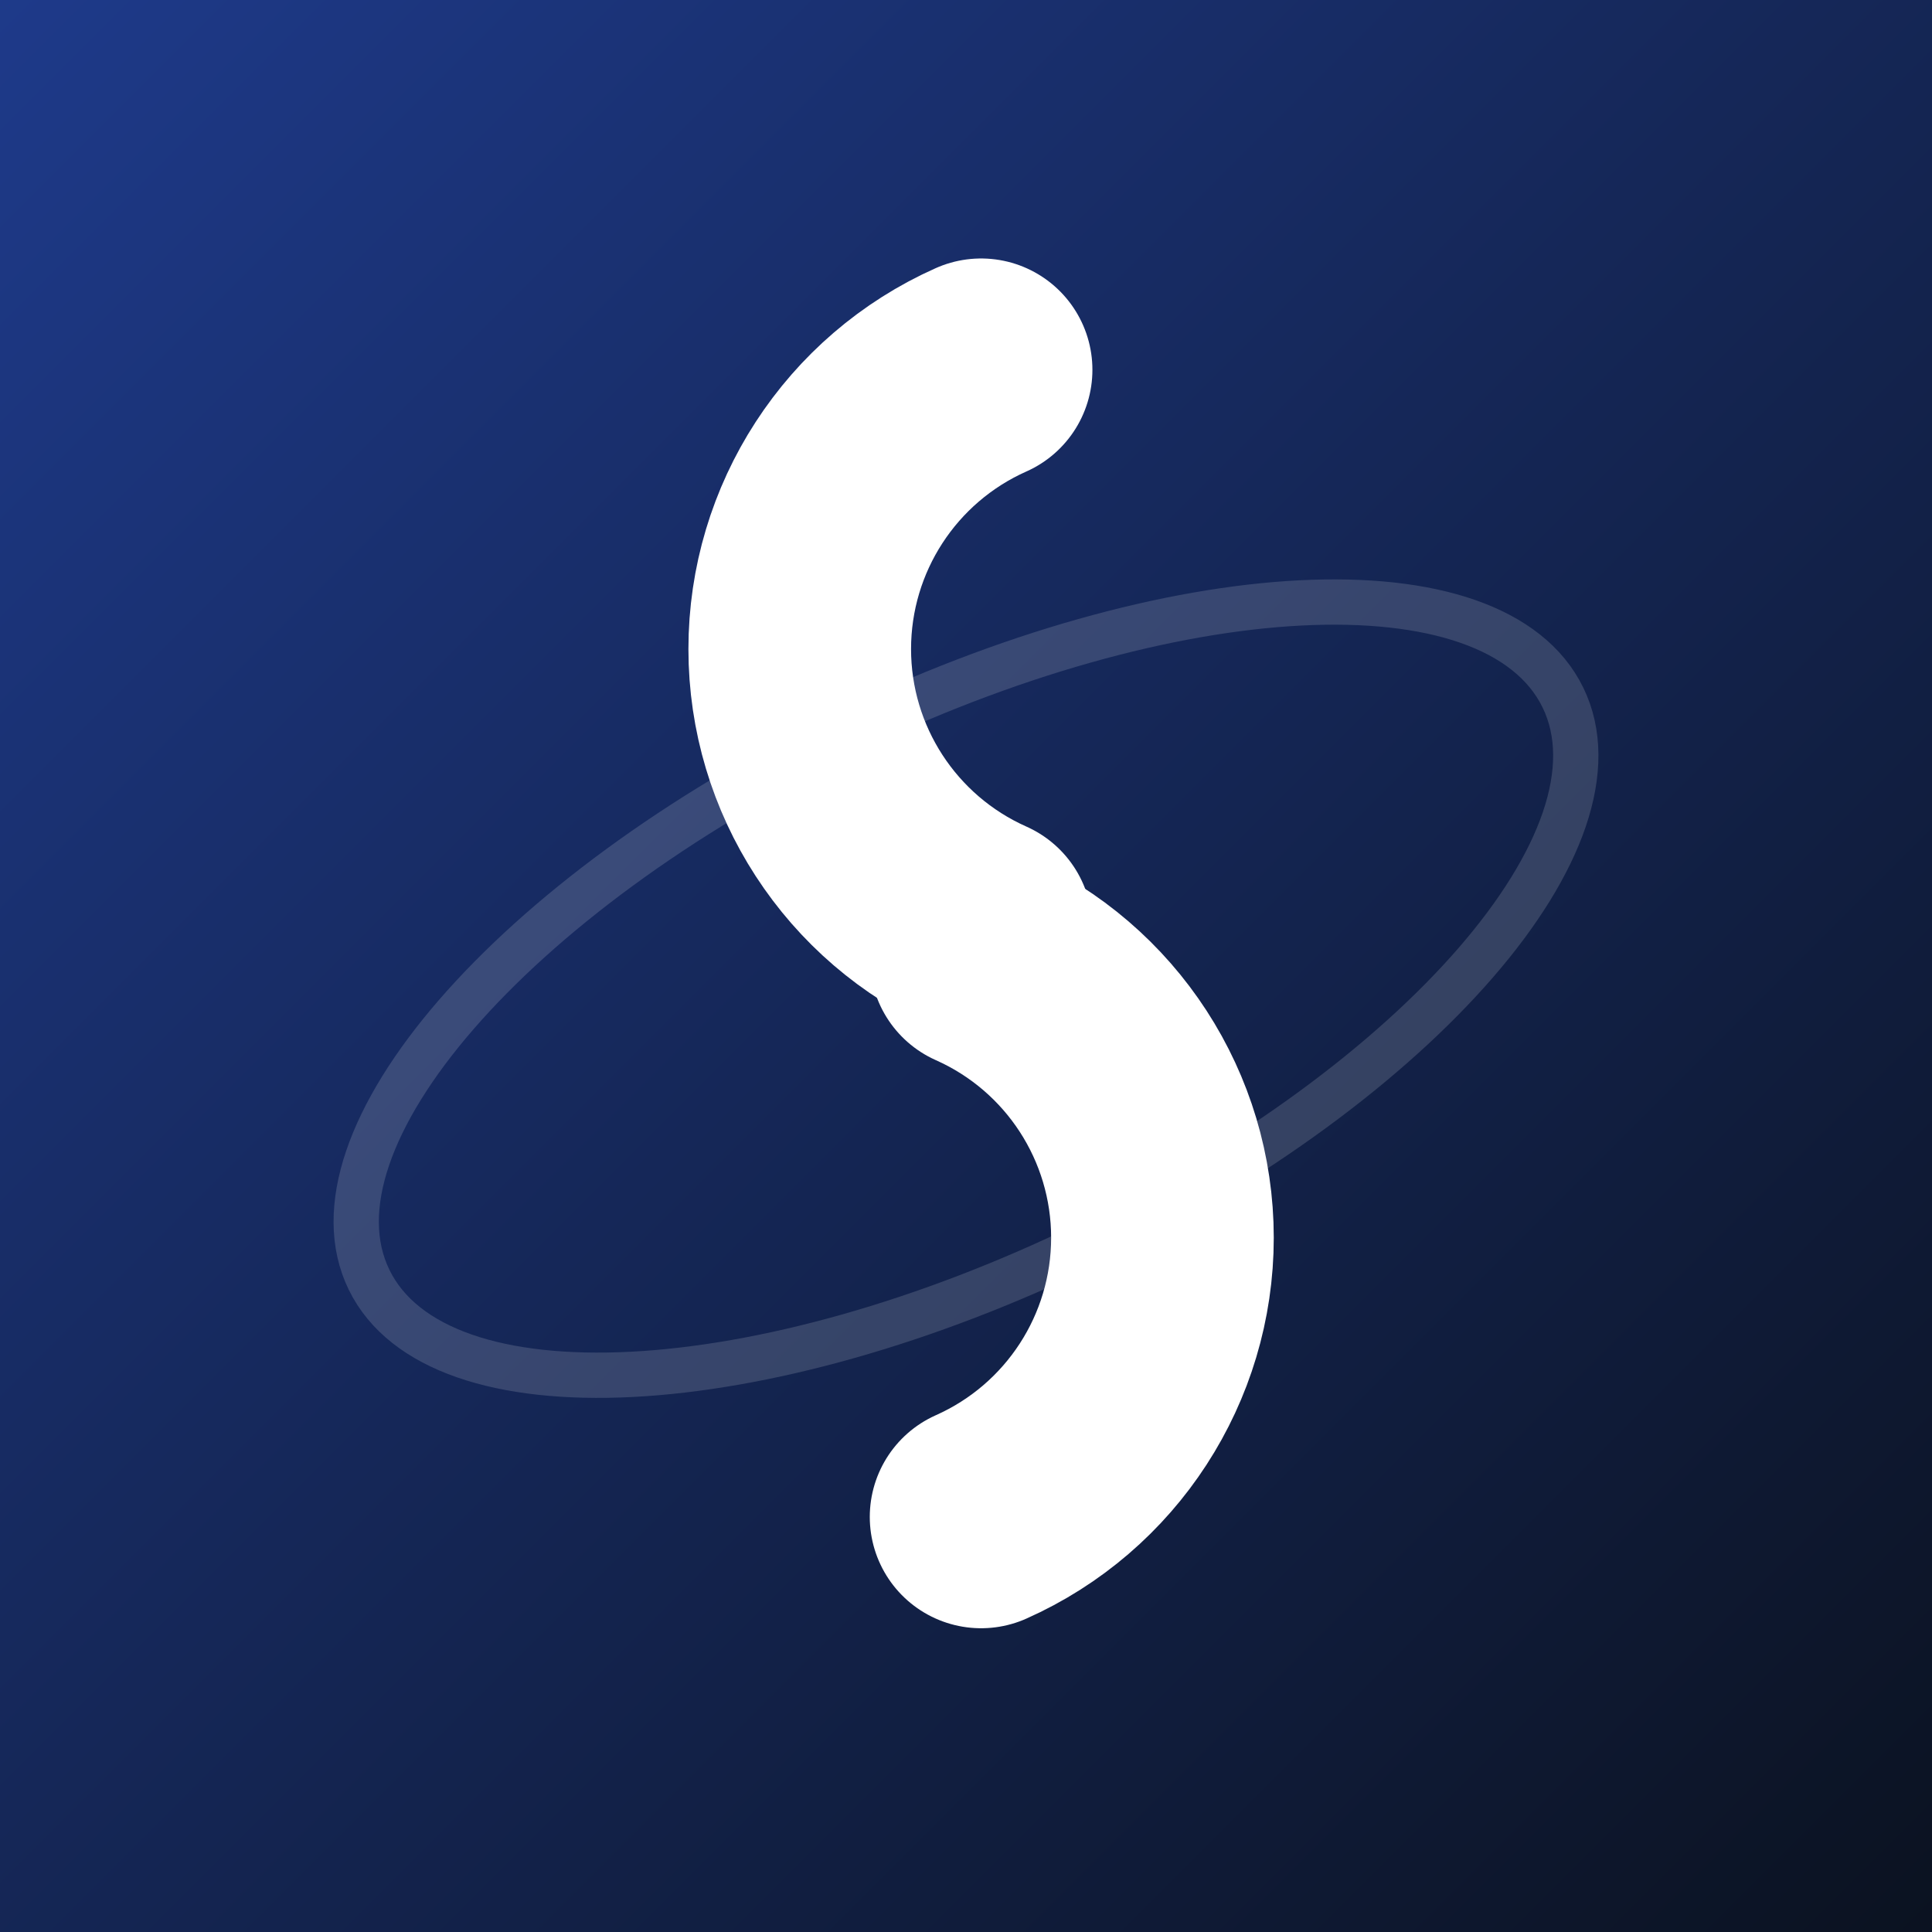
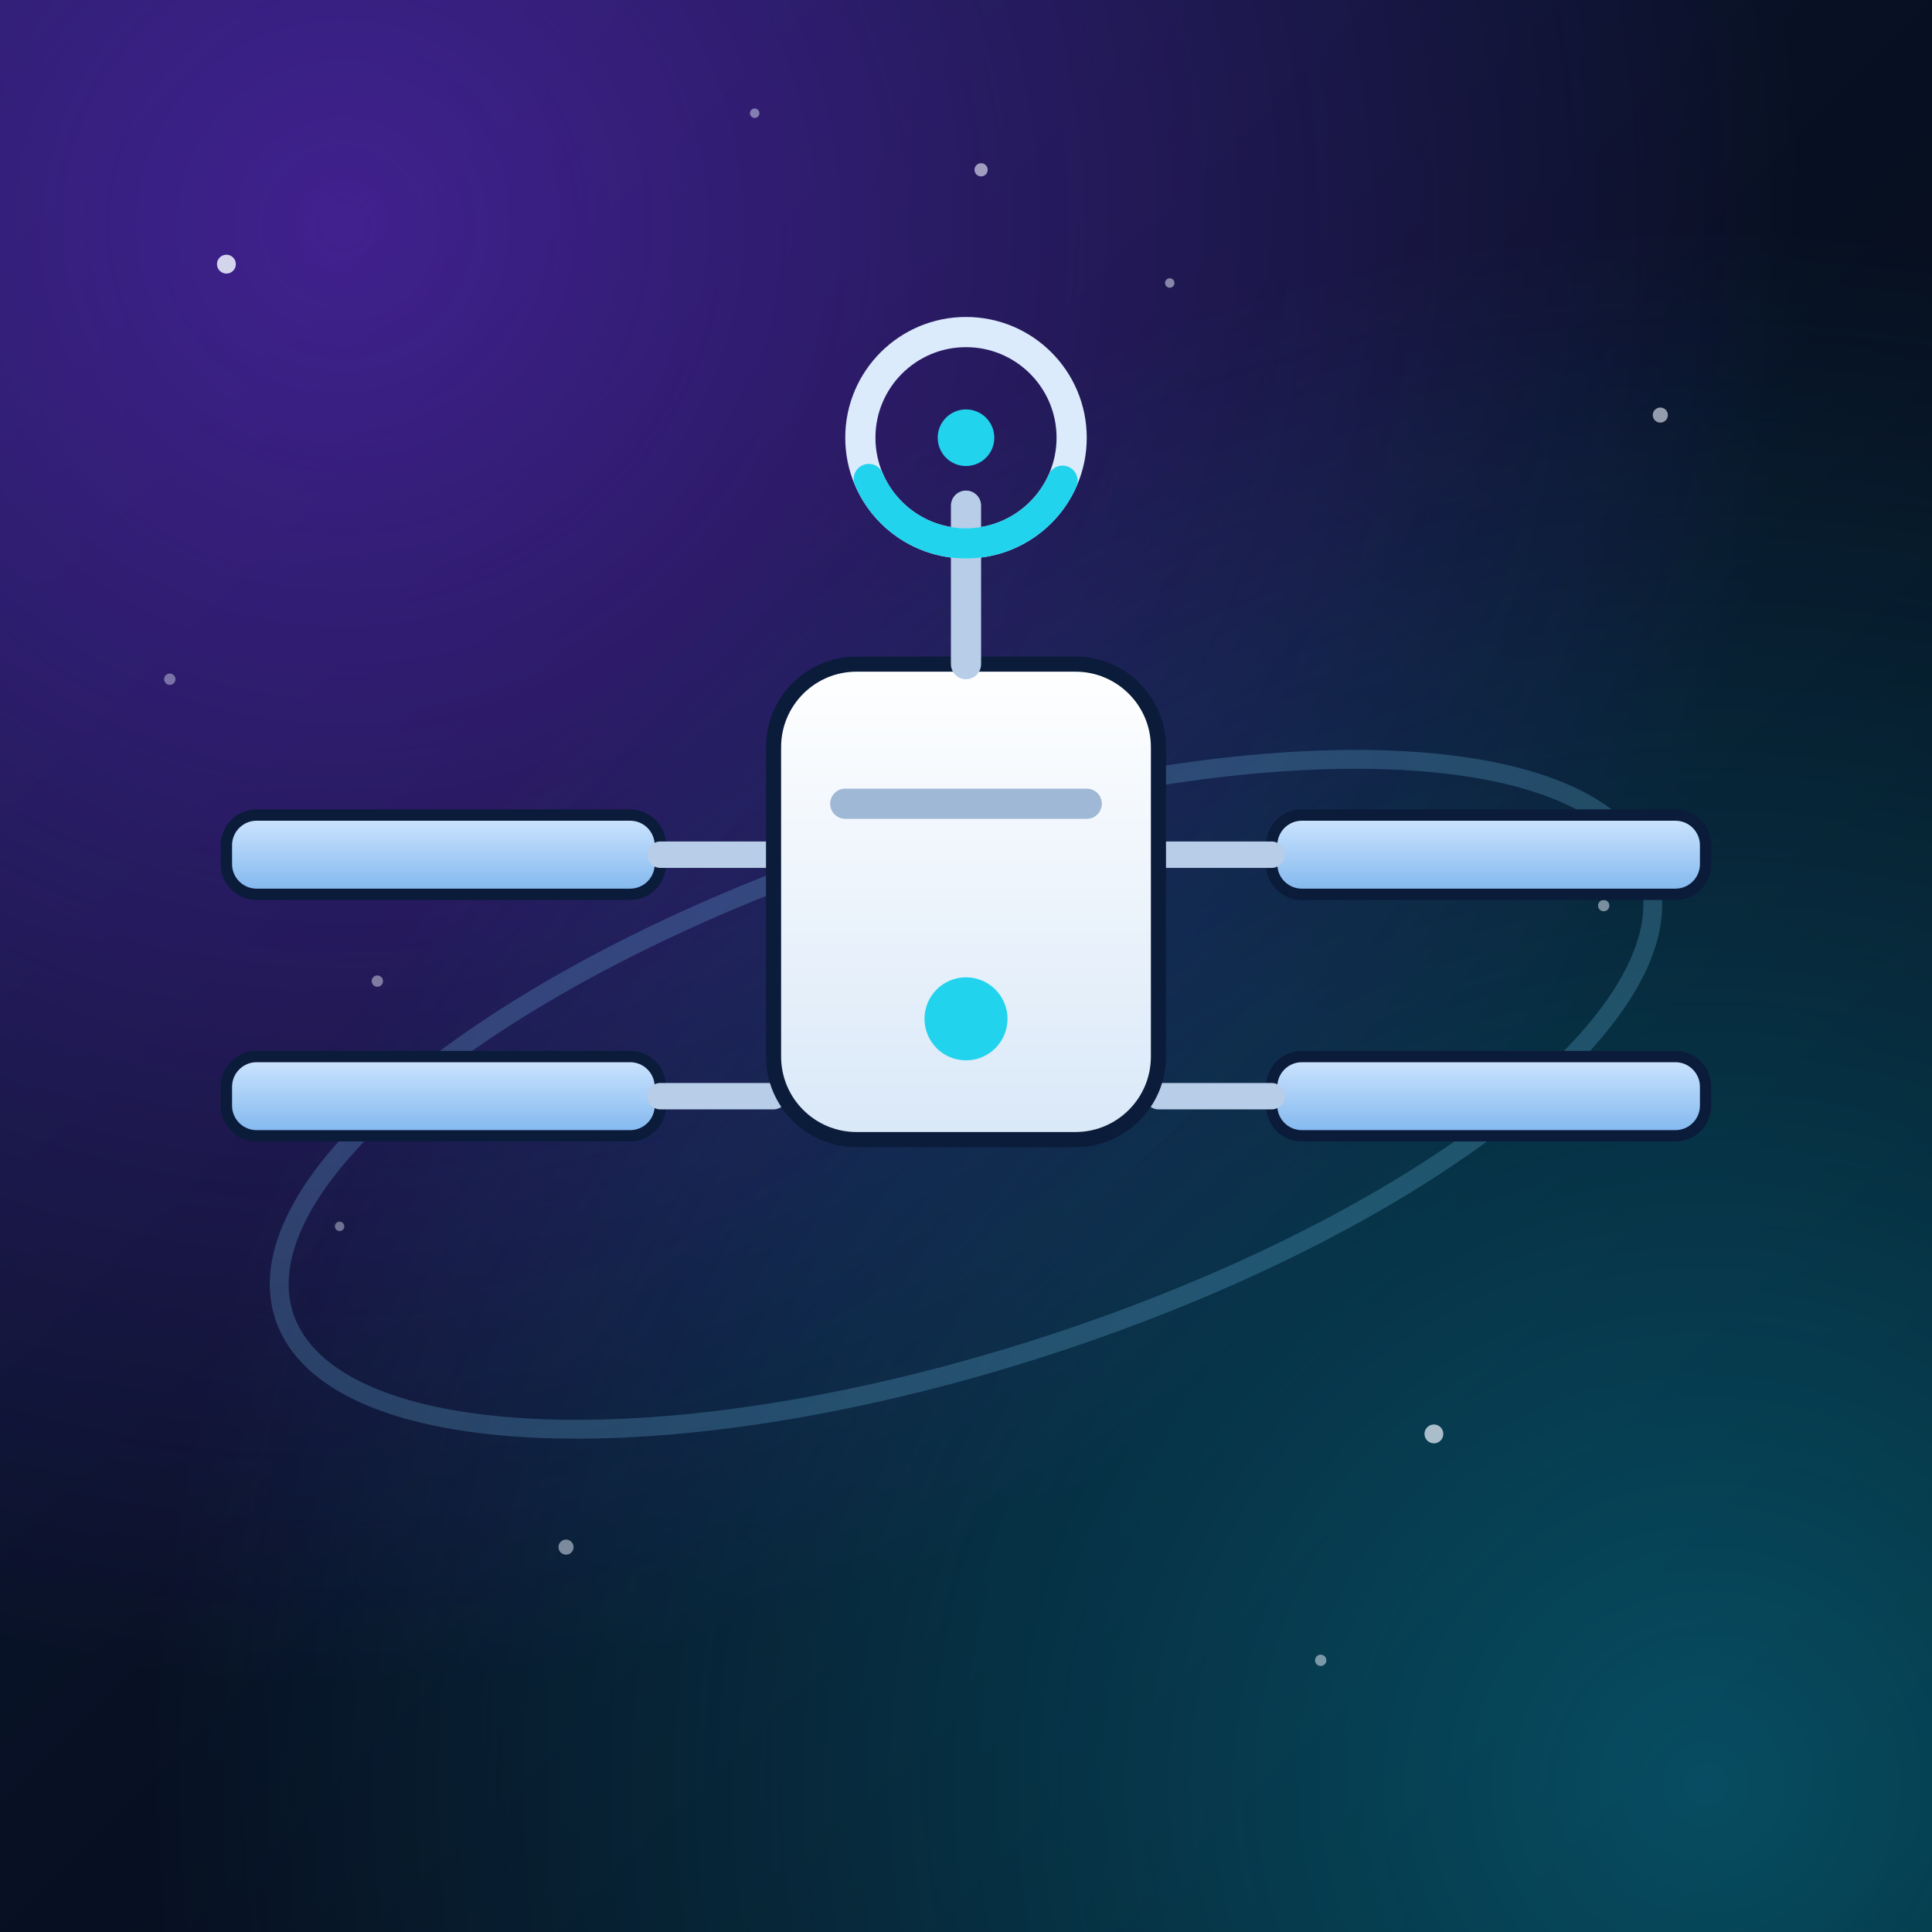
<svg xmlns="http://www.w3.org/2000/svg" viewBox="0 0 1024 1024">
  <defs>
    <linearGradient id="bg" x1="0" y1="0" x2="1" y2="1">
-       <stop offset="0" stop-color="#1e3a8a" />
-       <stop offset="1" stop-color="#0b1220" />
+       <stop offset="0" stop-color="#0b1b3a" />
+       <stop offset="1" stop-color="#04060c" />
+     </linearGradient>
+     <radialGradient id="nebula1" cx="0.18" cy="0.12" r="0.75">
+       <stop offset="0" stop-color="#6d28d9" stop-opacity="0.55" />
+       <stop offset="1" stop-color="#6d28d9" stop-opacity="0" />
+     </radialGradient>
+     <radialGradient id="nebula2" cx="0.88" cy="0.92" r="0.8">
+       <stop offset="0" stop-color="#0891b2" stop-opacity="0.5" />
+       <stop offset="1" stop-color="#0891b2" stop-opacity="0" />
+     </radialGradient>
+     <linearGradient id="panel" x1="0" y1="0" x2="0" y2="1">
+       <stop offset="0" stop-color="#cfe6ff" />
+       <stop offset="1" stop-color="#7fb6ee" />
+     </linearGradient>
+     <linearGradient id="body" x1="0" y1="0" x2="0" y2="1">
+       <stop offset="0" stop-color="#ffffff" />
+       <stop offset="1" stop-color="#d9e8f8" />
    </linearGradient>
  </defs>
  <rect width="1024" height="1024" fill="url(#bg)" />
-   <ellipse cx="512" cy="524" rx="352" ry="150" fill="none" stroke="#ffffff" stroke-opacity="0.15" stroke-width="24" transform="rotate(-26 512 524)" />
-   <path d="M 520 196 A 162 162 0 0 0 520 492" fill="none" stroke="#ffffff" stroke-width="118" stroke-linecap="round" />
-   <path d="M 520 508 A 162 162 0 0 1 520 804" fill="none" stroke="#ffffff" stroke-width="118" stroke-linecap="round" />
+   <rect width="1024" height="1024" fill="url(#nebula1)" />
+   <rect width="1024" height="1024" fill="url(#nebula2)" />
+   <g fill="#eef4ff">
+     <circle cx="120" cy="140" r="5" opacity="0.85" />
+     <circle cx="880" cy="220" r="4" opacity="0.6" />
+     <circle cx="300" cy="820" r="4" opacity="0.5" />
+     <circle cx="760" cy="760" r="5" opacity="0.7" />
+     <circle cx="200" cy="520" r="3" opacity="0.45" />
+     <circle cx="850" cy="480" r="3" opacity="0.5" />
+     <circle cx="520" cy="90" r="3.5" opacity="0.6" />
+     <circle cx="90" cy="360" r="3" opacity="0.4" />
+     <circle cx="620" cy="150" r="2.5" opacity="0.5" />
+     <circle cx="400" cy="60" r="2.5" opacity="0.45" />
+     <circle cx="700" cy="880" r="3" opacity="0.5" />
+     <circle cx="180" cy="650" r="2.5" opacity="0.4" />
+   </g>
+   <ellipse cx="512" cy="580" rx="380" ry="140" fill="none" stroke="#7dd3fc" stroke-opacity="0.22" stroke-width="10" transform="rotate(-18 512 580)" />
+   <rect x="120" y="432" width="230" height="42" rx="16" fill="url(#panel)" stroke="#0b1b3a" stroke-width="6" />
+   <rect x="120" y="560" width="230" height="42" rx="16" fill="url(#panel)" stroke="#0b1b3a" stroke-width="6" />
+   <rect x="674" y="432" width="230" height="42" rx="16" fill="url(#panel)" stroke="#0b1b3a" stroke-width="6" />
+   <rect x="674" y="560" width="230" height="42" rx="16" fill="url(#panel)" stroke="#0b1b3a" stroke-width="6" />
+   <g stroke="#b7cde8" stroke-width="14" stroke-linecap="round">
+     <path d="M350 453 H410" />
+     <path d="M350 581 H410" />
+     <path d="M614 453 H674" />
+     <path d="M614 581 H674" />
+   </g>
+   <rect x="410" y="352" width="204" height="252" rx="44" fill="url(#body)" stroke="#0b1b3a" stroke-width="8" />
+   <rect x="440" y="418" width="144" height="16" rx="8" fill="#9fb8d6" />
+   <circle cx="512" cy="540" r="22" fill="#22d3ee" />
+   <path d="M512 352 V268" stroke="#b7cde8" stroke-width="16" stroke-linecap="round" />
+   <circle cx="512" cy="232" r="56" fill="none" stroke="#dcebfb" stroke-width="16" />
+   <circle cx="512" cy="232" r="56" fill="none" stroke="#22d3ee" stroke-width="16" stroke-dasharray="130 240" stroke-linecap="round" transform="rotate(24 512 232)" />
+   <circle cx="512" cy="232" r="15" fill="#22d3ee" />
</svg>
